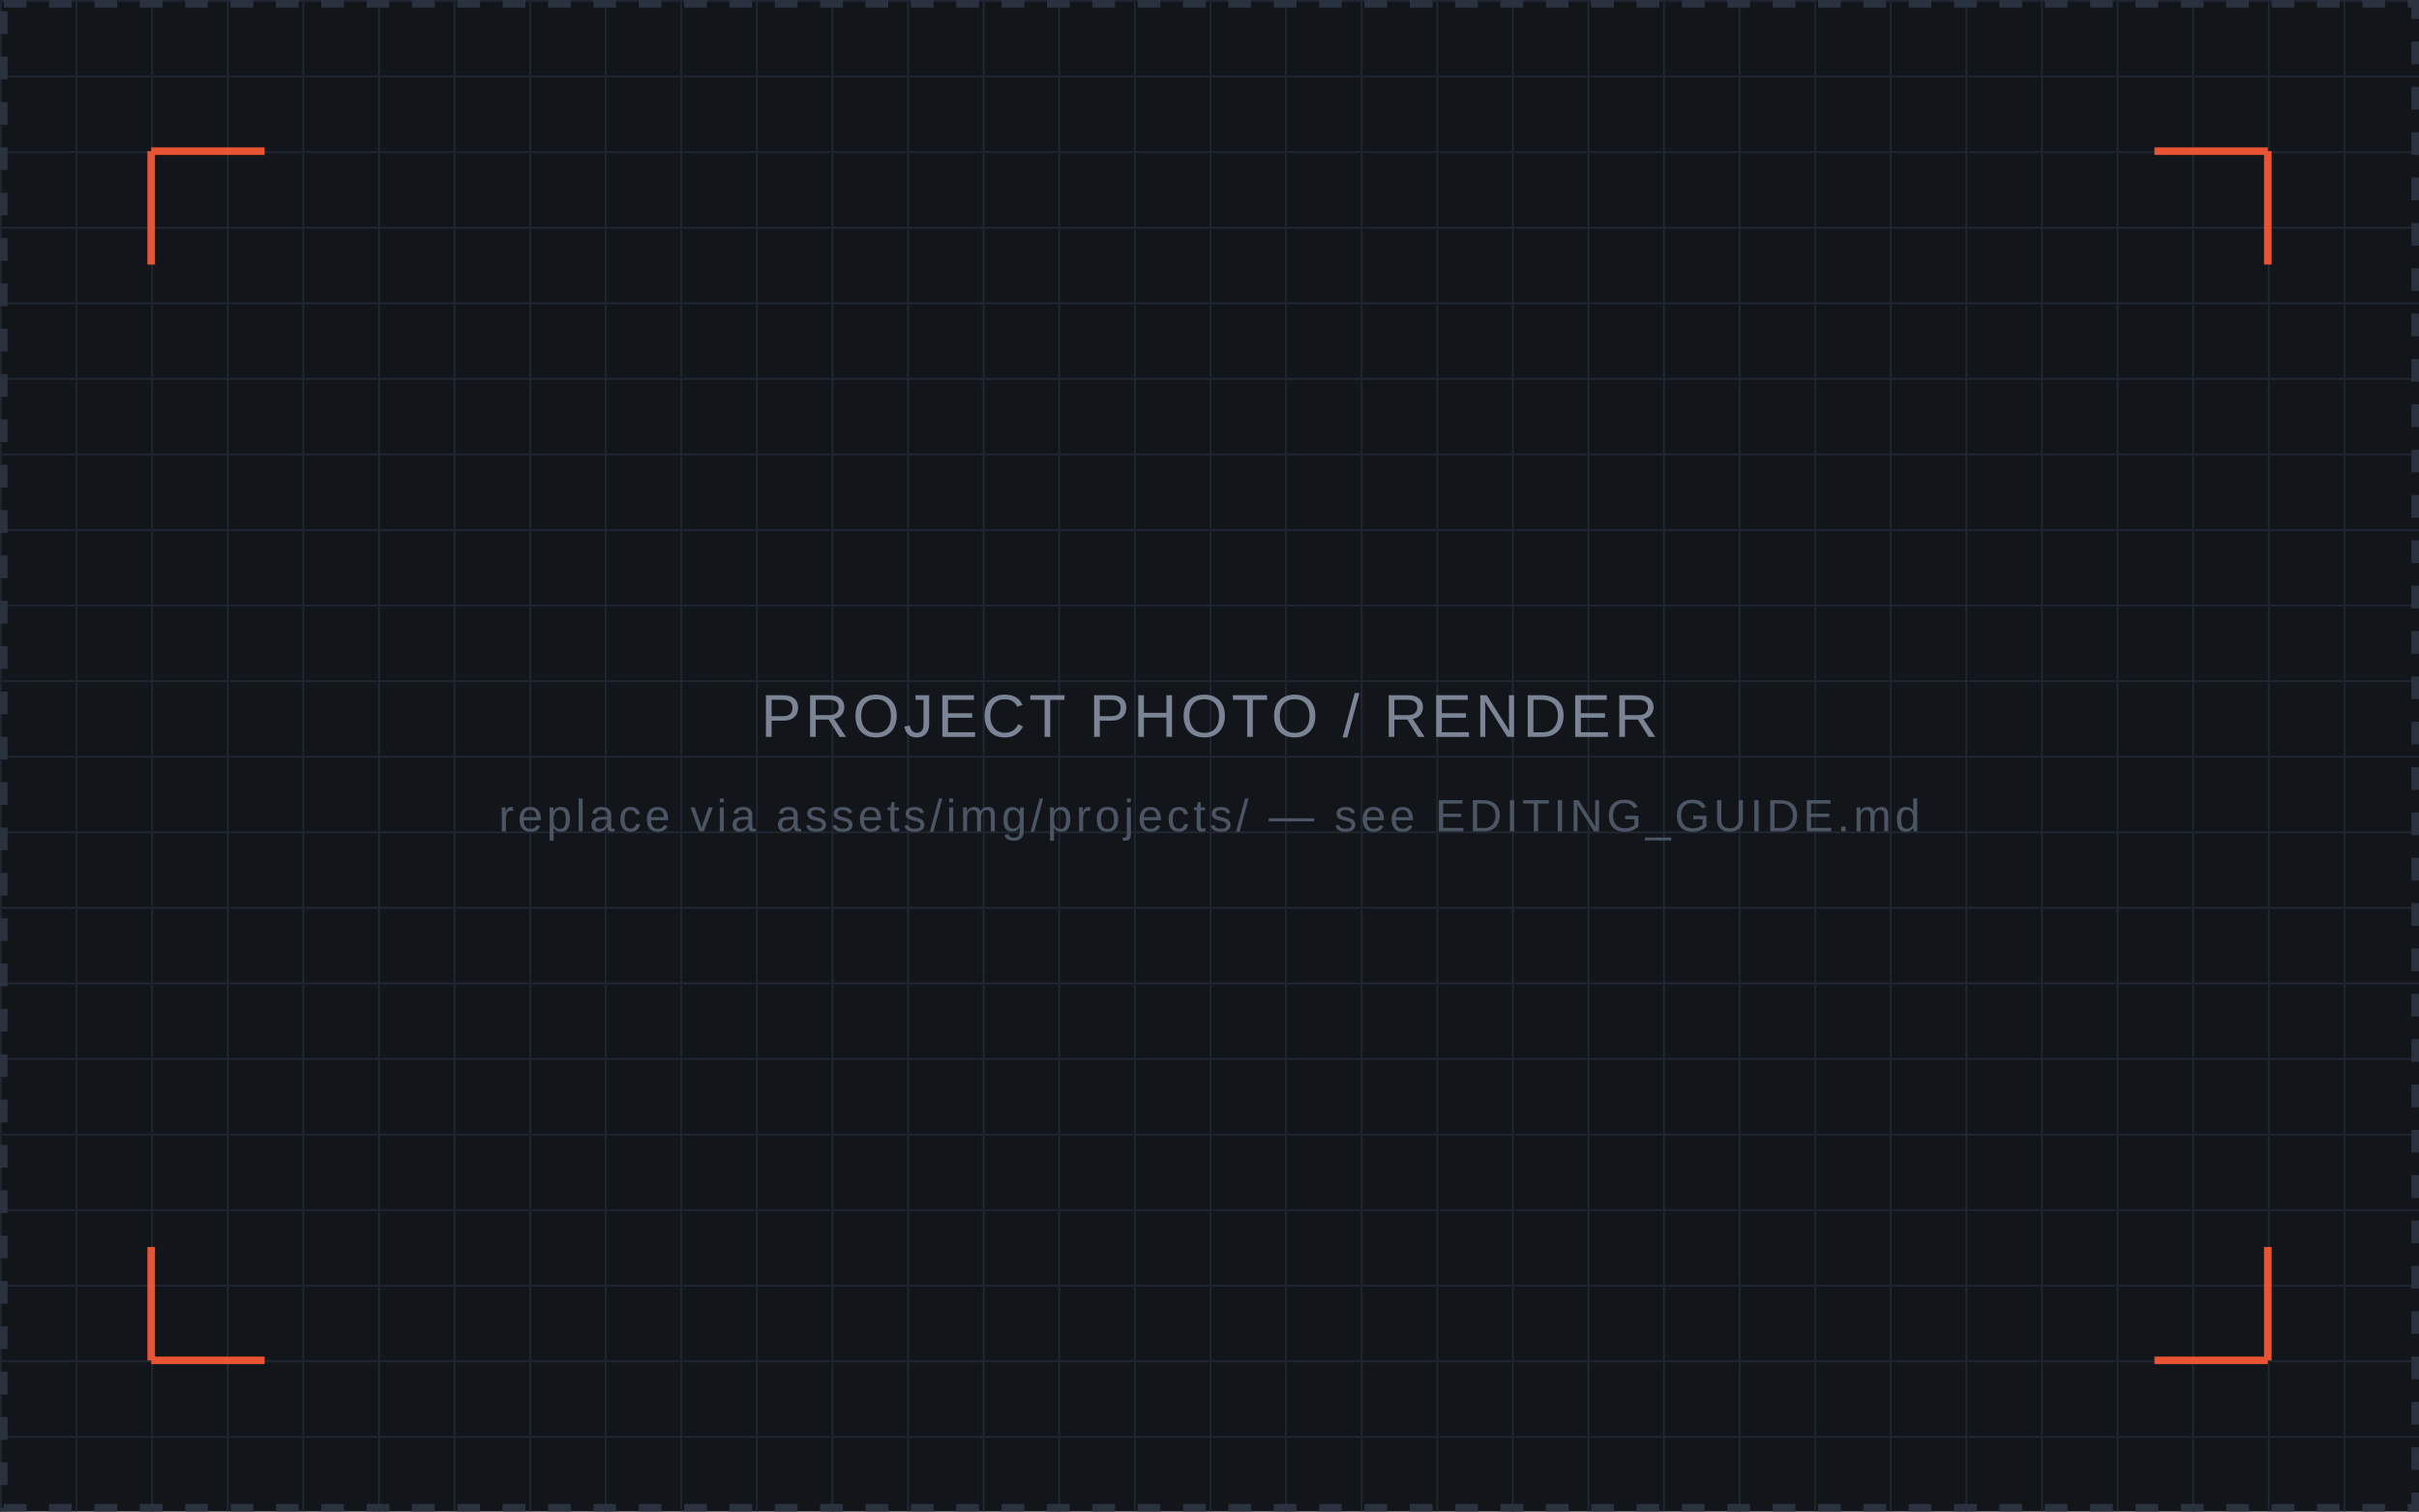
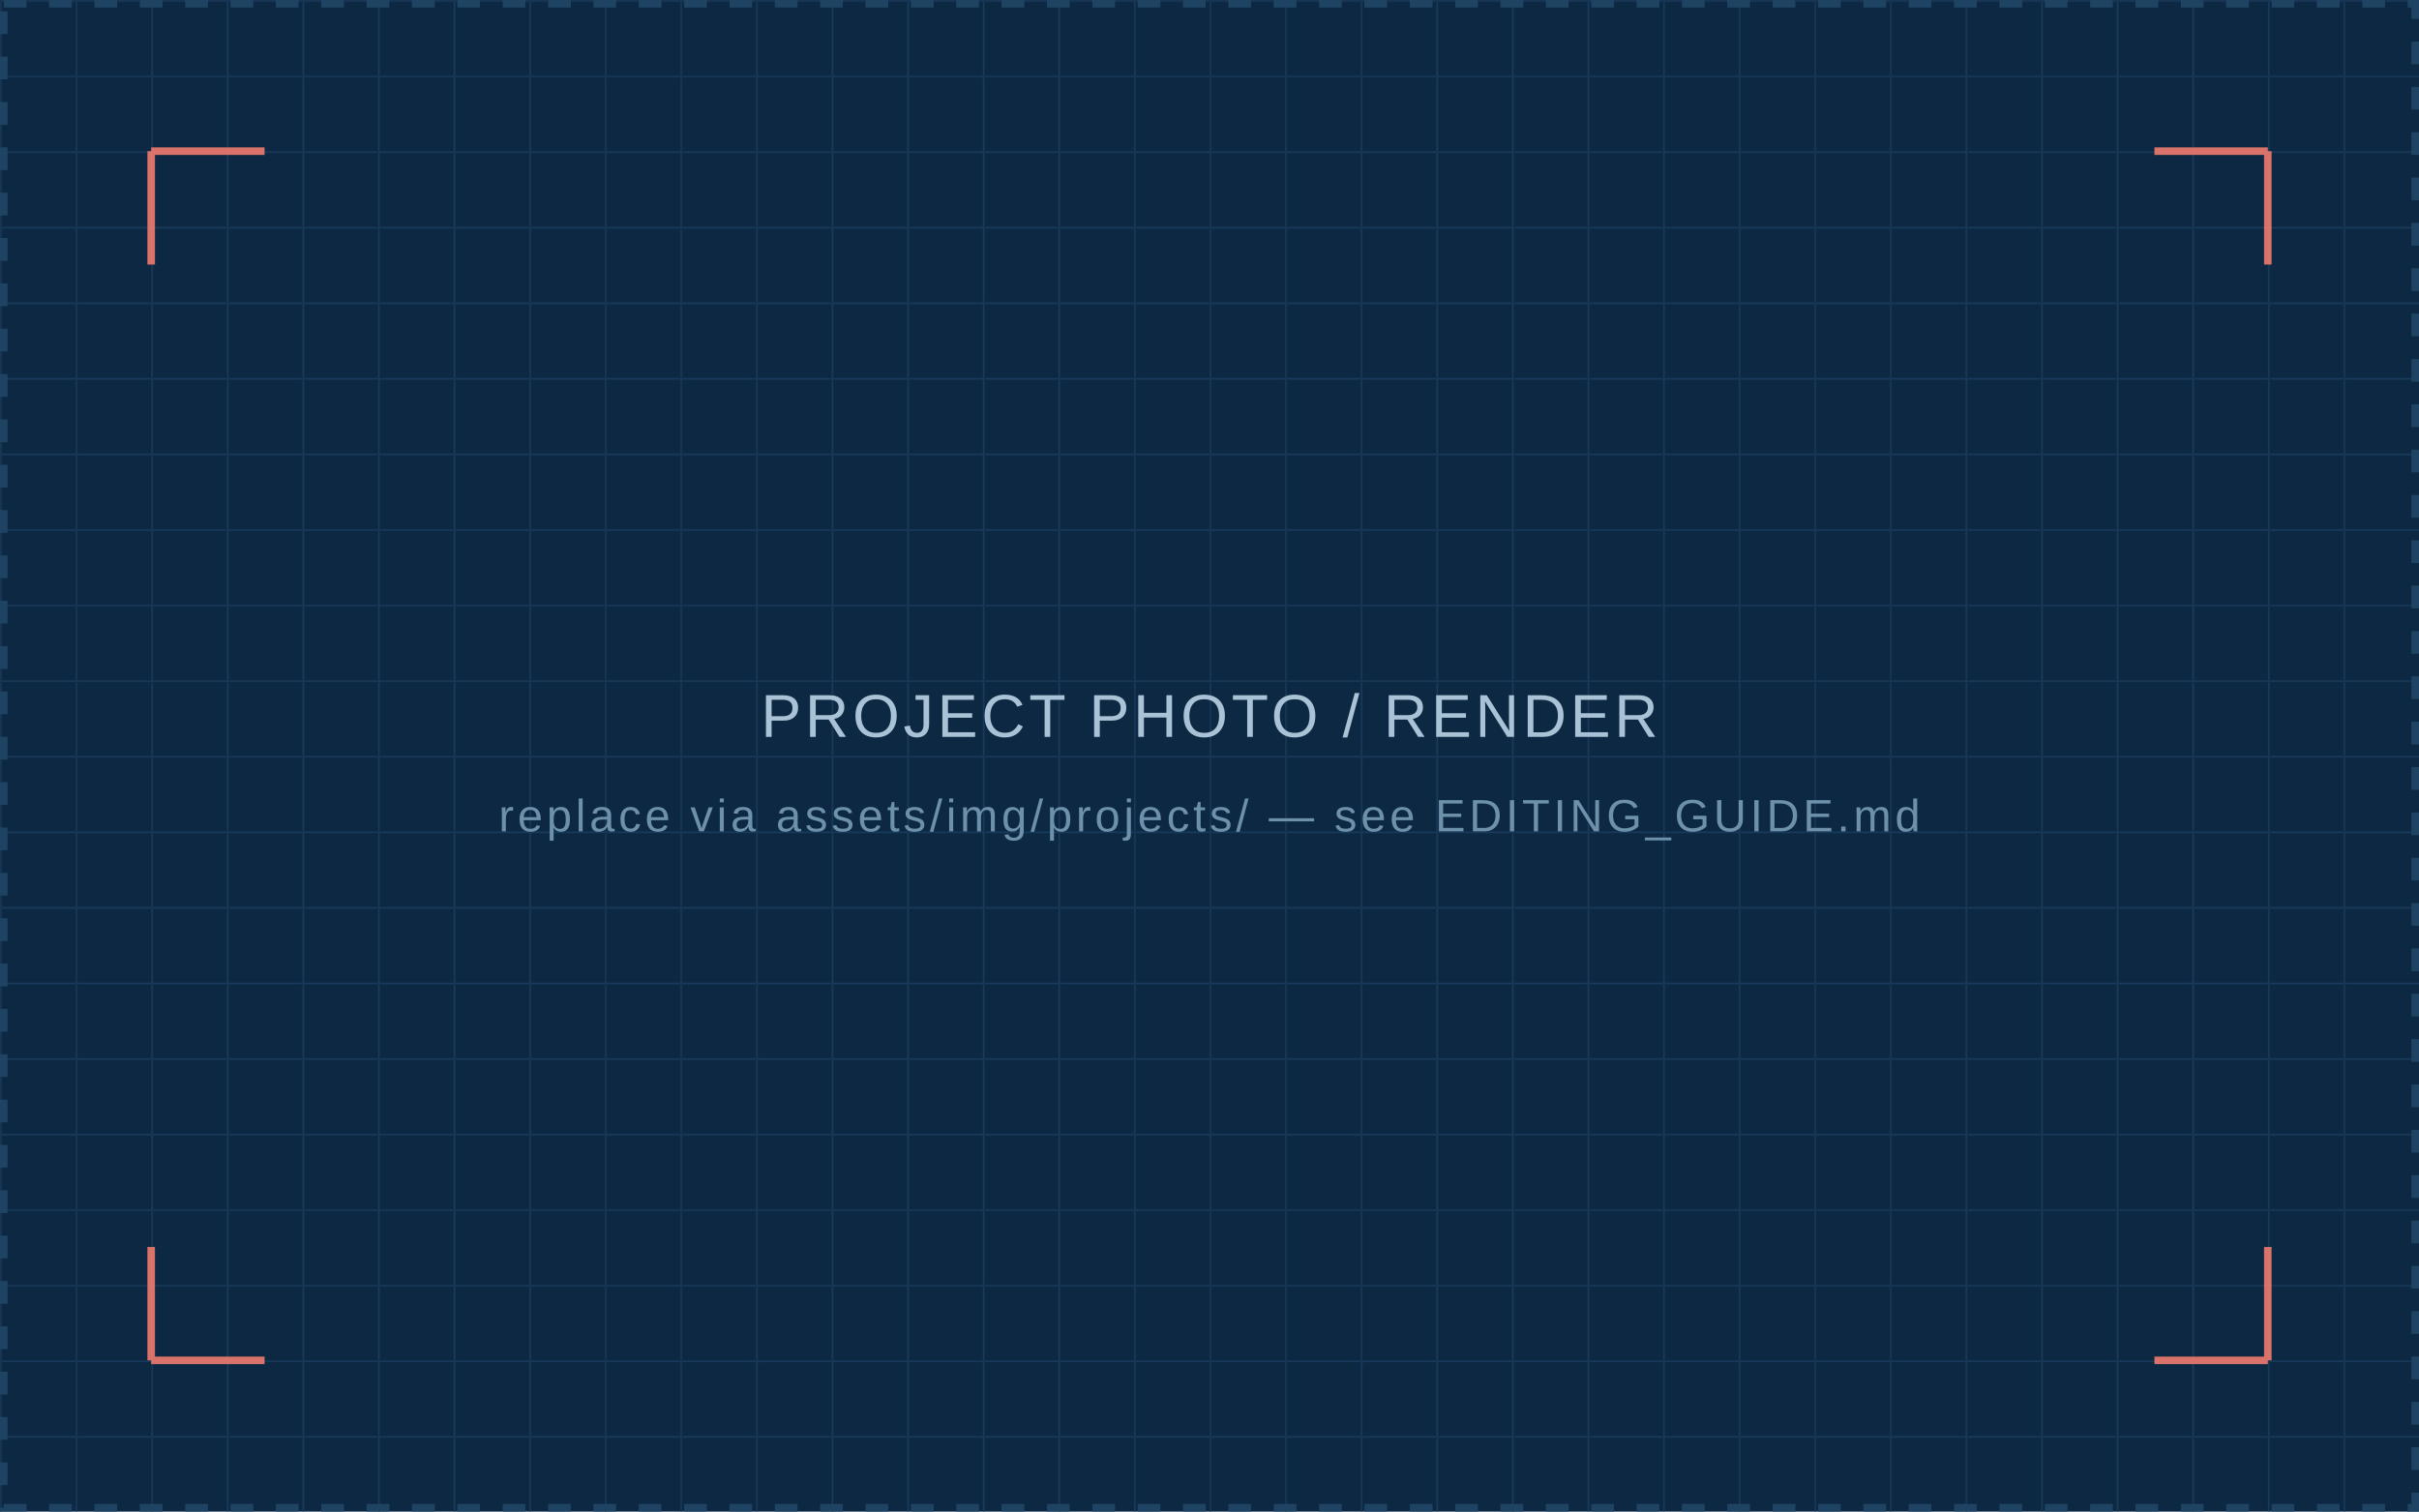
<svg xmlns="http://www.w3.org/2000/svg" viewBox="0 0 640 400" width="640" height="400">
  <defs>
    <pattern id="grid" width="20" height="20" patternUnits="userSpaceOnUse">
-       <path d="M 20 0 L 0 0 0 20" fill="none" stroke="#1e2530" stroke-width="1" />
+       <path d="M 20 0 L 0 0 0 20" fill="none" stroke="#163554" stroke-width="1" />
    </pattern>
  </defs>
-   <rect width="640" height="400" fill="#12161b" />
+   <rect width="640" height="400" fill="#0d2842" />
  <rect width="640" height="400" fill="url(#grid)" />
-   <rect x="1" y="1" width="638" height="398" fill="none" stroke="#2a323f" stroke-width="2" stroke-dasharray="6 6" />
-   <g stroke="#ff5a36" stroke-width="2" fill="none" opacity="0.9">
+   <rect x="1" y="1" width="638" height="398" fill="none" stroke="#1f4463" stroke-width="2" stroke-dasharray="6 6" />
+   <g stroke="#ef7a6e" stroke-width="2" fill="none" opacity="0.9">
    <path d="M40 40 L40 70 M40 40 L70 40" />
    <path d="M600 40 L600 70 M600 40 L570 40" />
    <path d="M40 360 L40 330 M40 360 L70 360" />
    <path d="M600 360 L600 330 M600 360 L570 360" />
  </g>
-   <text x="320" y="195" text-anchor="middle" font-family="Arial, sans-serif" font-size="16" fill="#7a8494" letter-spacing="1">PROJECT PHOTO / RENDER</text>
-   <text x="320" y="220" text-anchor="middle" font-family="Arial, sans-serif" font-size="12" fill="#4b5563" letter-spacing="1">replace via assets/img/projects/ — see EDITING_GUIDE.md</text>
+   <text x="320" y="195" text-anchor="middle" font-family="Arial, sans-serif" font-size="16" fill="#a9c2d6" letter-spacing="1">PROJECT PHOTO / RENDER</text>
+   <text x="320" y="220" text-anchor="middle" font-family="Arial, sans-serif" font-size="12" fill="#6d90ab" letter-spacing="1">replace via assets/img/projects/ — see EDITING_GUIDE.md</text>
</svg>
